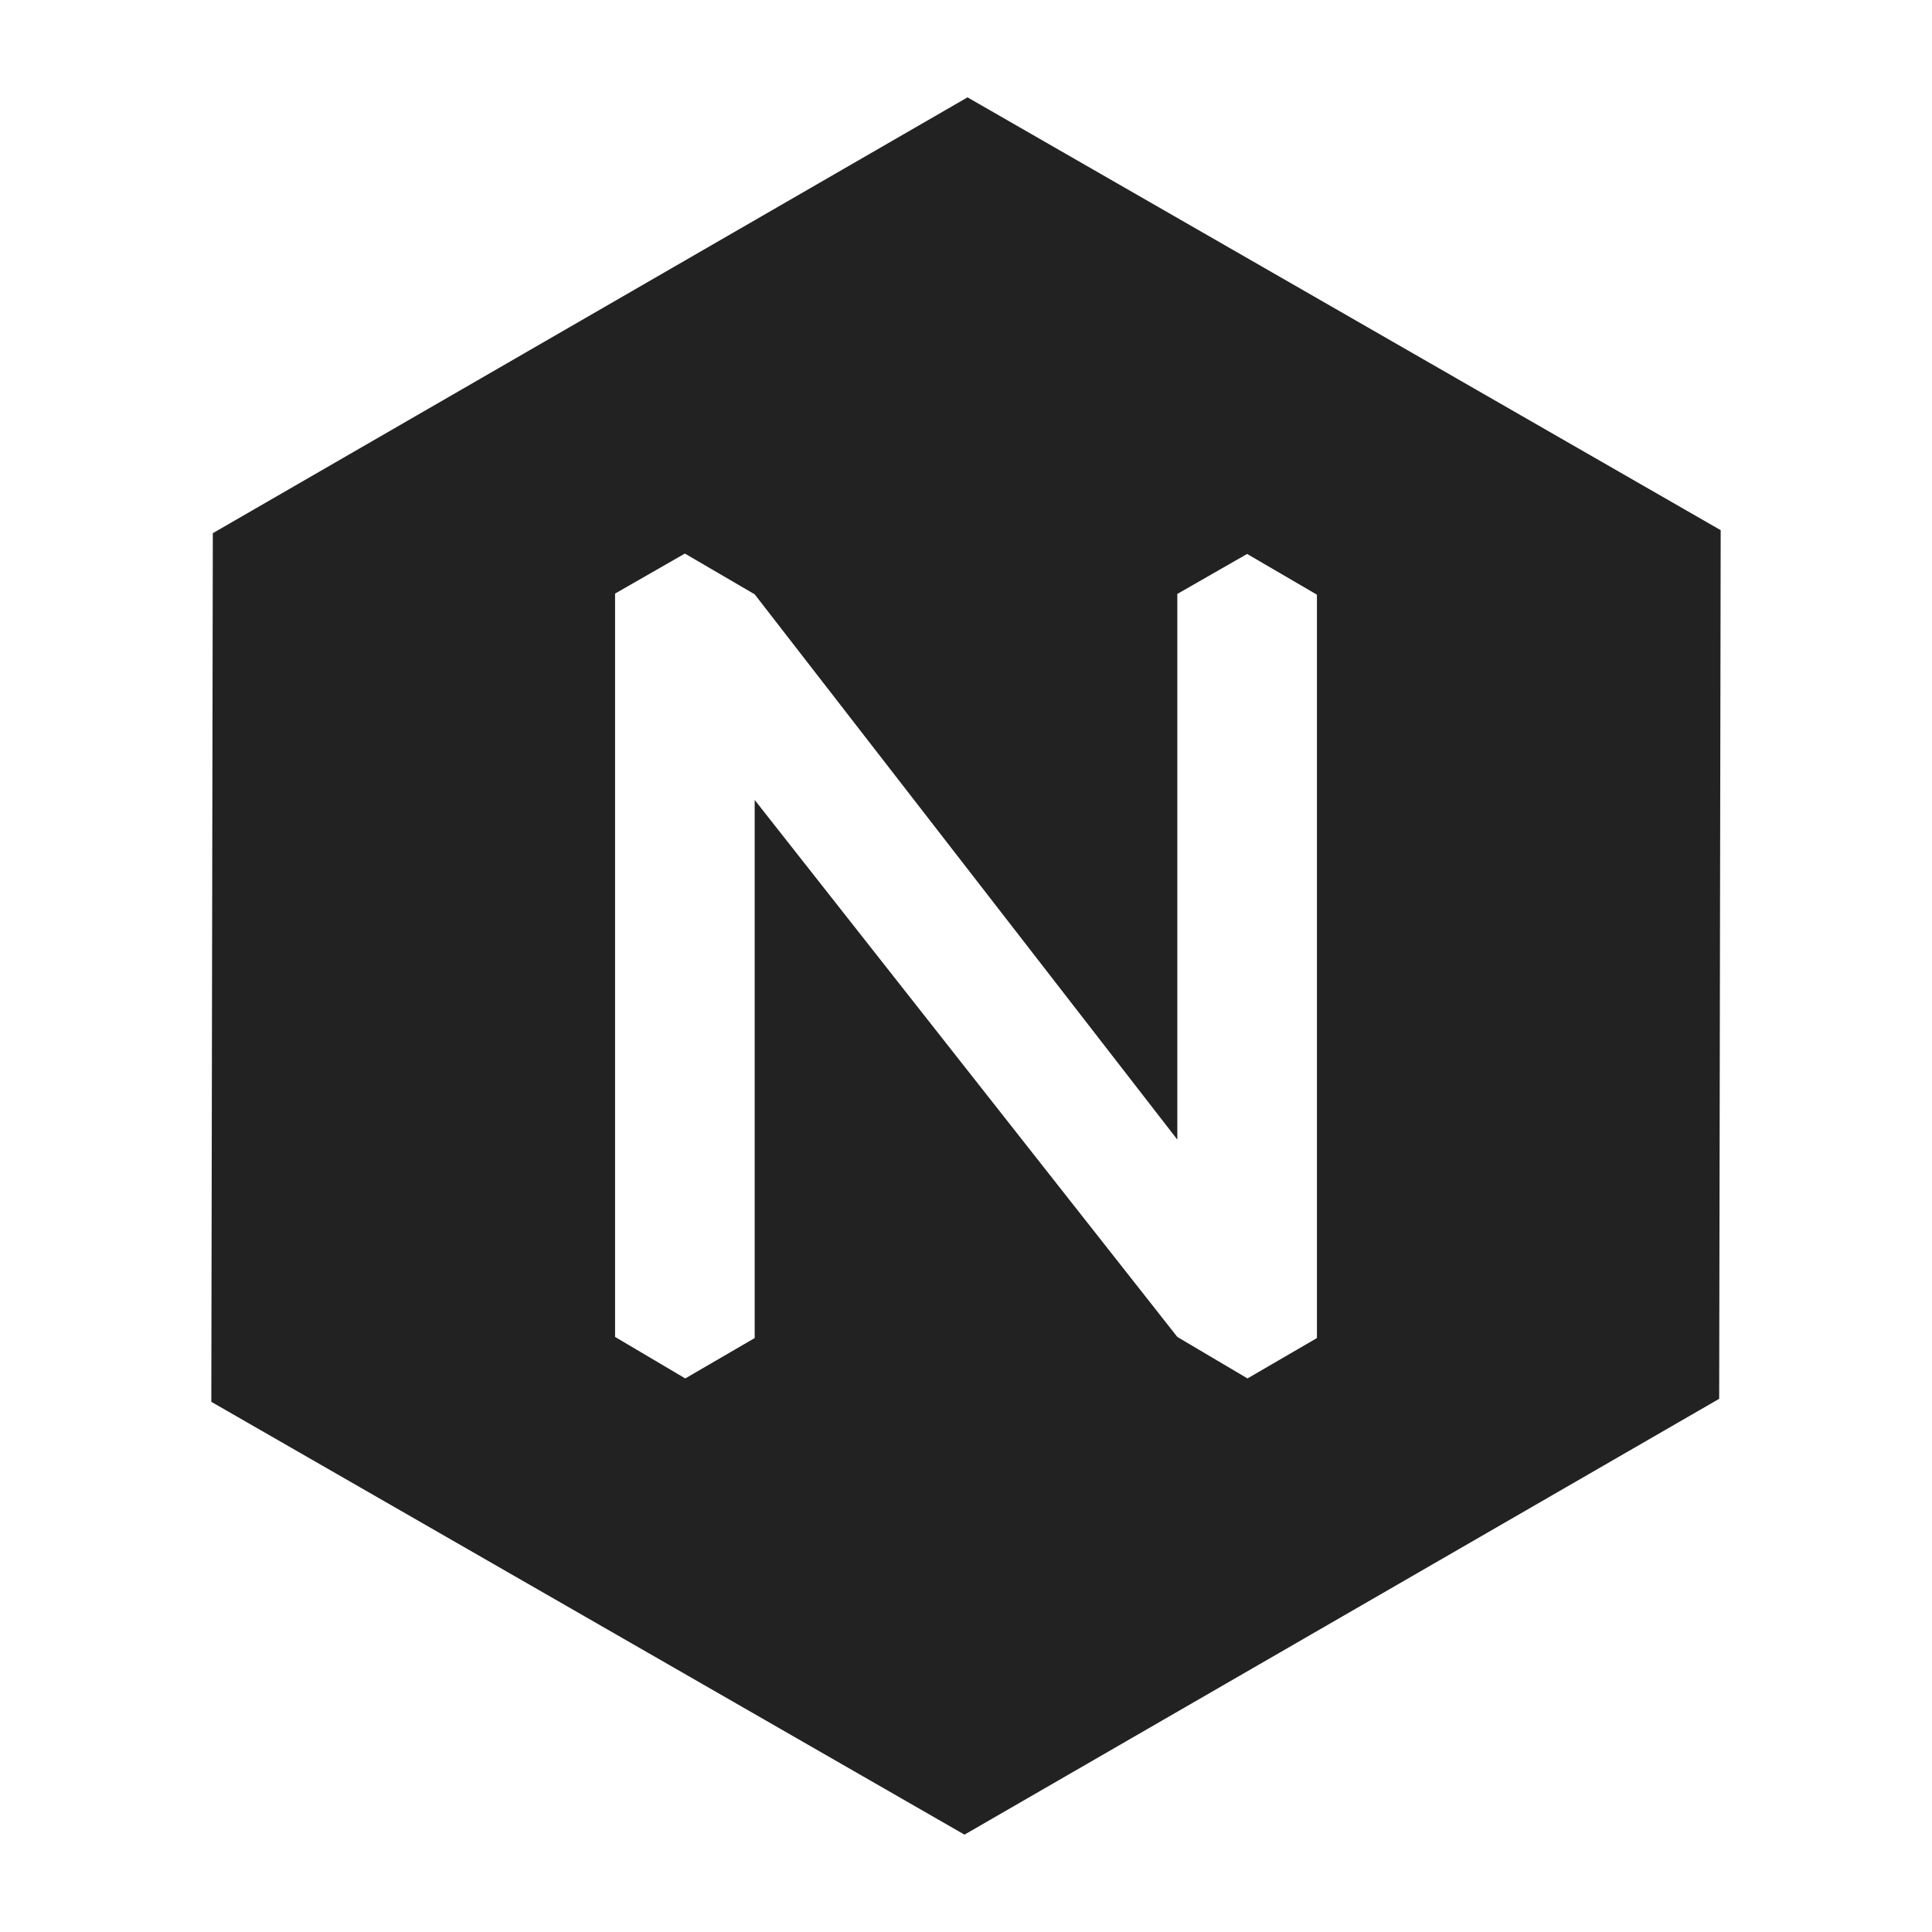
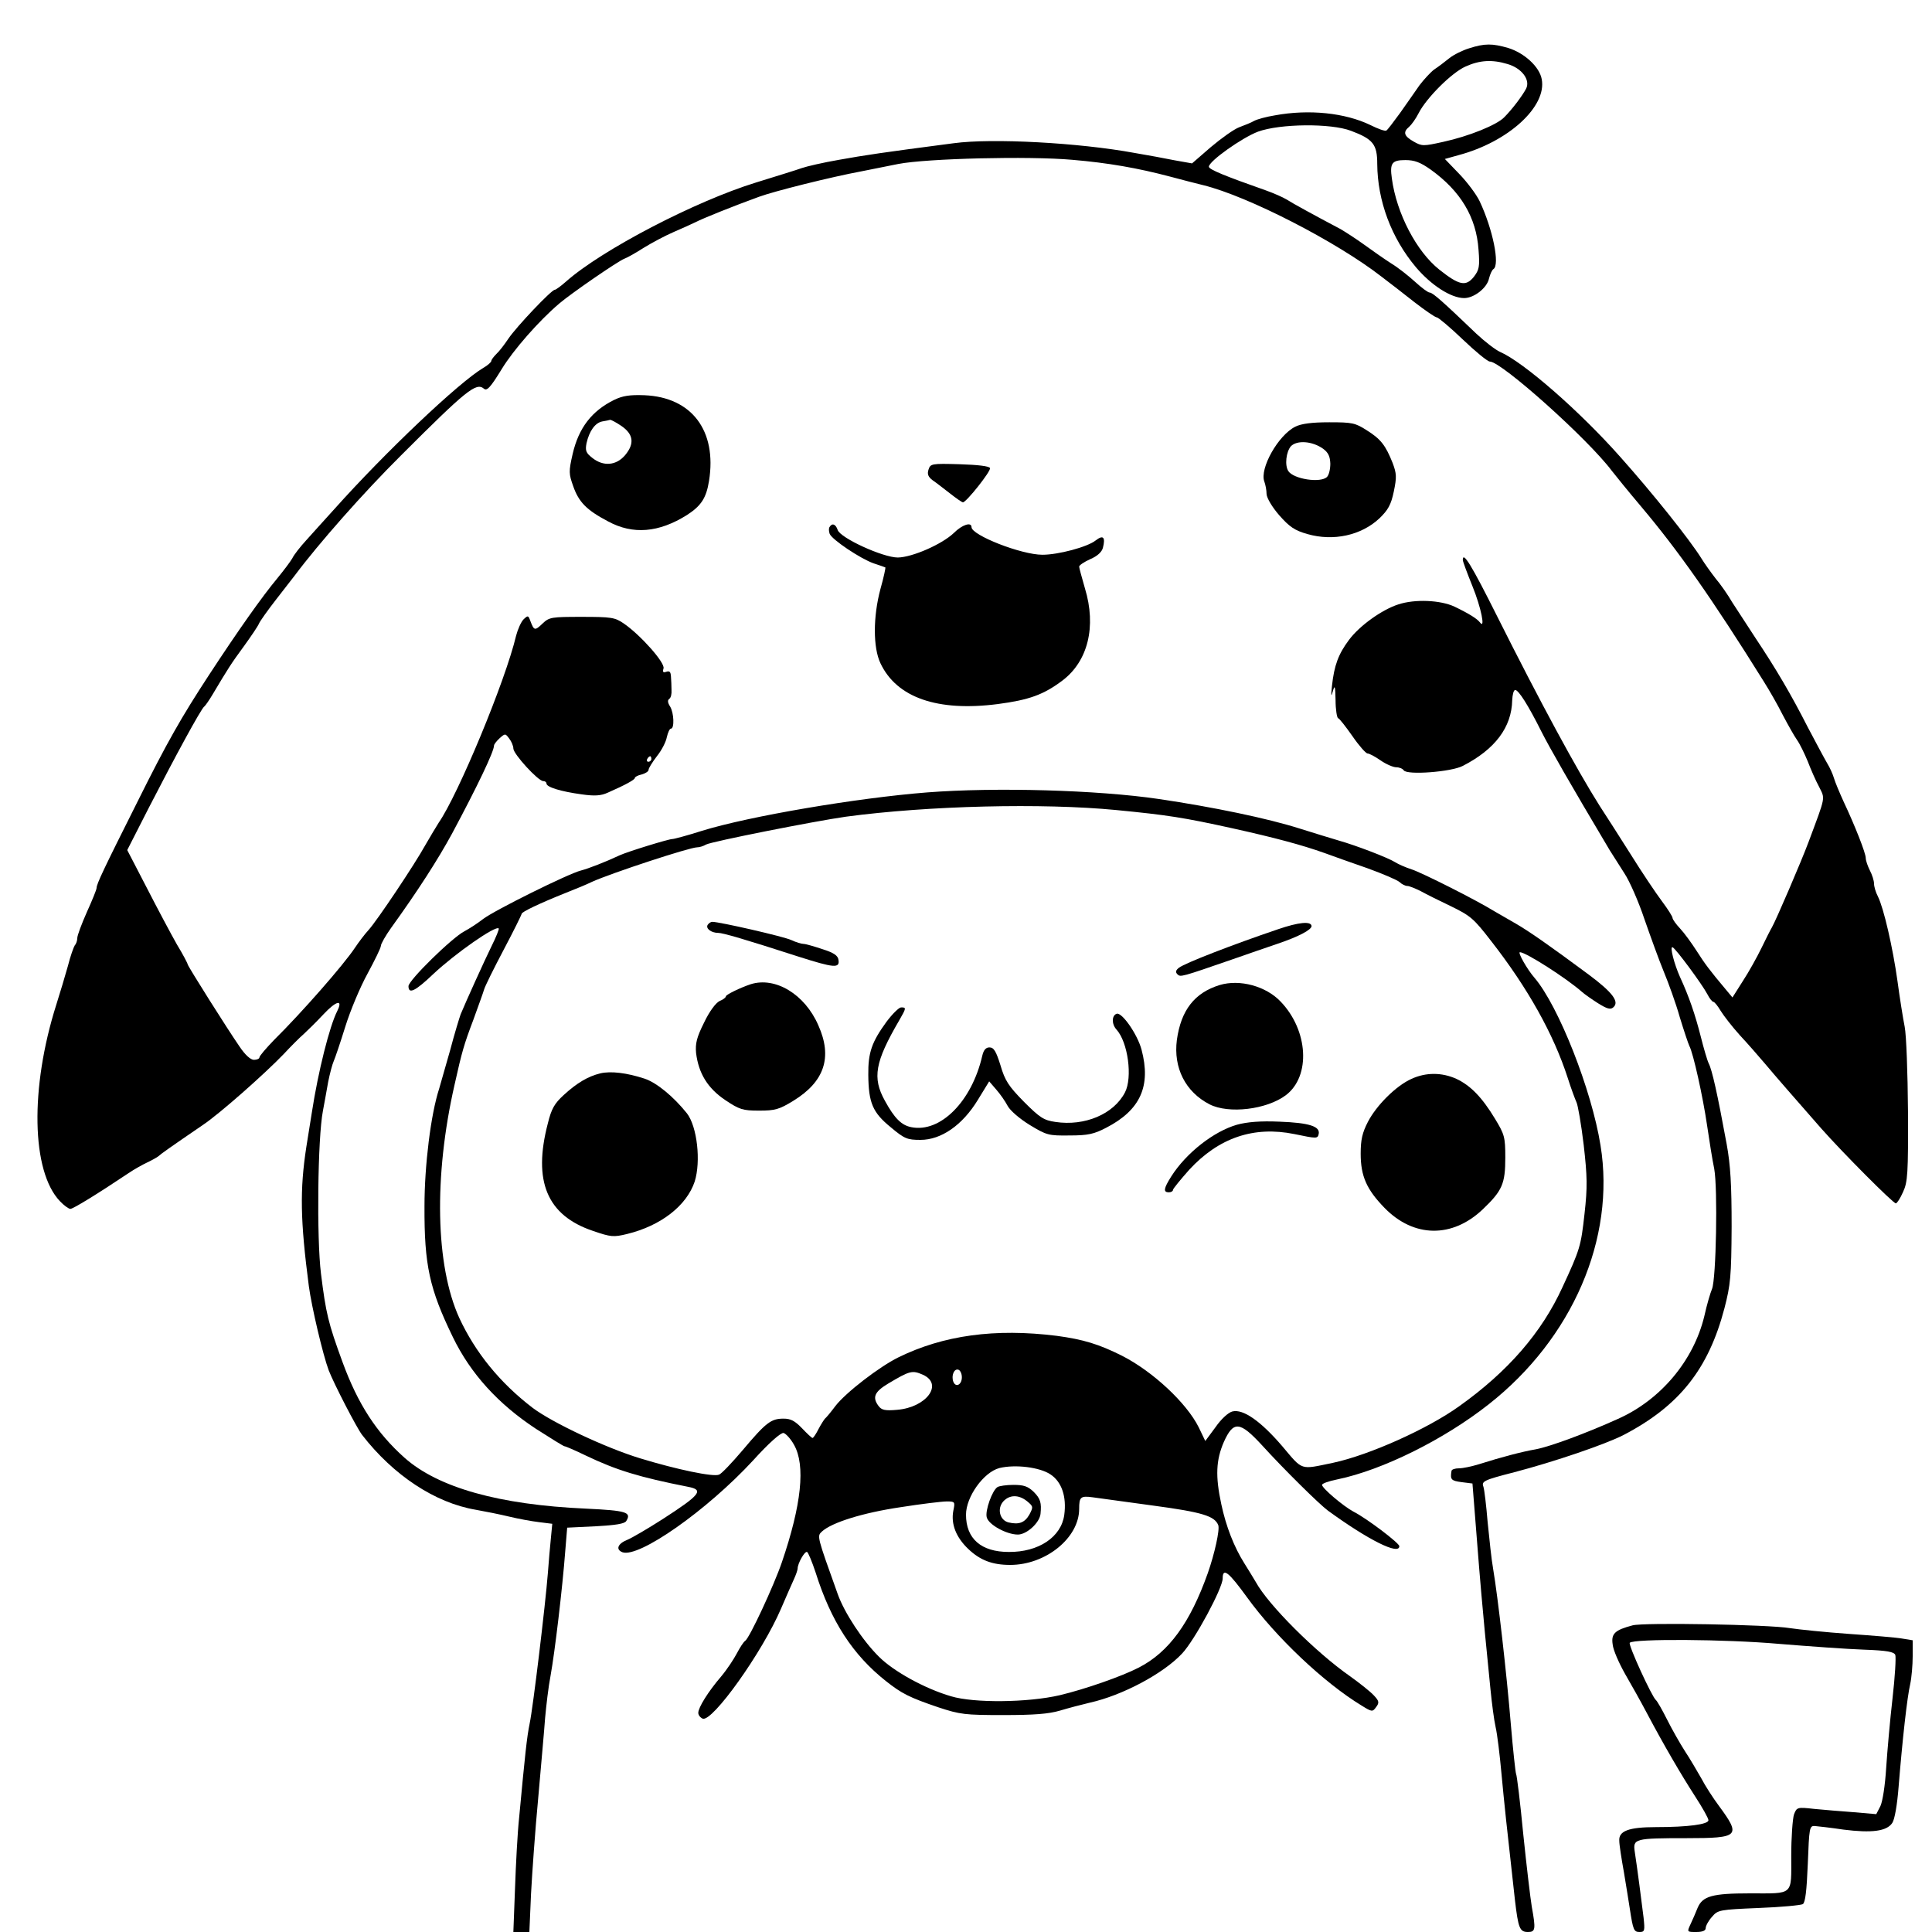
- <svg xmlns="http://www.w3.org/2000/svg" xml:space="preserve" enable-background="new 0 0 512 512" viewBox="0 0 512 512" height="512px" width="512px" y="0px" x="0px" id="NexT" version="1.1">
-   <defs id="defs3388" />
-   <path style="fill:#222222;fill-opacity:1" id="path3384" d="M 256.4,25.8 56.4,141.3 56,371.5 255.6,486.2 455.6,370.7 456,140.5 Z m 92.6,328.8 -18.4,10.7 -18.6,-11 0,0 -112,-142.3 0,142.6 -18.4,10.7 -18.6,-11 0,-197 18.5,-10.6 18.5,10.8 0,0 112,144.5 0,-144.6 18.5,-10.6 18.5,10.8 z" />
+ <svg xmlns="http://www.w3.org/2000/svg" version="1.0" width="700pt" height="700pt" viewBox="0 0 700 700" preserveAspectRatio="xMidYMid meet">
+   <g transform="translate(0,700) scale(0.1,-0.1)" fill="#000000" stroke="none">
+     <path d="M5323 6825 c-23 -7 -56 -23 -72 -36 -16 -13 -41 -32 -55 -41 -13 -10 -37 -36 -53 -57 -15 -22 -47 -67 -70 -100 -24 -33 -46 -62 -50 -64 -5 -3 -30 6 -58 20 -91 44 -222 58 -346 35 -31 -5 -64 -14 -75 -20 -10 -6 -35 -16 -54 -23 -19 -7 -65 -40 -103 -72 l-68 -59 -62 11 c-34 7 -100 19 -147 27 -201 37 -515 54 -655 35 -261 -34 -320 -43 -415 -60 -58 -10 -118 -24 -135 -30 -16 -6 -91 -29 -165 -52 -221 -68 -559 -244 -689 -359 -18 -16 -37 -30 -41 -30 -12 0 -139 -134 -168 -177 -14 -21 -33 -46 -44 -56 -10 -10 -18 -21 -18 -25 0 -4 -13 -16 -29 -25 -88 -52 -355 -305 -540 -512 -35 -38 -80 -89 -102 -113 -21 -23 -44 -52 -50 -65 -7 -12 -31 -44 -54 -72 -55 -66 -142 -189 -248 -351 -100 -153 -151 -242 -259 -459 -123 -245 -148 -298 -148 -312 0 -6 -16 -45 -35 -87 -19 -43 -35 -85 -35 -95 0 -9 -4 -21 -9 -26 -4 -6 -16 -39 -25 -75 -10 -36 -29 -99 -42 -140 -96 -303 -90 -604 13 -712 15 -16 32 -28 38 -28 10 0 98 54 210 129 22 15 53 32 68 39 15 7 33 17 40 22 11 10 42 32 162 114 60 40 225 186 293 257 26 28 58 60 72 72 13 12 46 44 72 72 46 49 72 56 50 12 -28 -55 -69 -218 -92 -367 -6 -36 -15 -92 -20 -125 -24 -156 -22 -267 9 -505 10 -75 51 -249 72 -305 19 -49 101 -208 121 -234 113 -146 264 -246 411 -271 34 -6 89 -17 122 -25 33 -8 82 -17 108 -20 l48 -6 -5 -52 c-3 -29 -8 -86 -11 -127 -9 -115 -54 -489 -66 -545 -10 -48 -17 -115 -38 -340 -6 -55 -12 -171 -15 -257 l-6 -158 29 0 29 0 6 138 c4 75 15 231 26 347 10 116 22 246 25 290 4 44 12 114 20 155 15 82 43 317 53 450 l7 85 103 5 c73 4 105 9 111 19 20 32 1 38 -147 45 -314 14 -534 76 -656 184 -101 90 -169 194 -225 347 -52 142 -60 176 -78 320 -16 129 -12 492 7 590 5 28 14 75 19 105 6 30 15 64 20 75 5 11 24 67 42 125 18 58 54 144 81 193 26 48 48 93 48 100 0 7 17 37 37 65 96 133 170 248 221 342 90 168 152 297 152 319 0 4 9 16 20 26 20 18 21 18 35 -1 8 -10 15 -27 15 -36 0 -20 90 -118 108 -118 7 0 12 -4 12 -9 0 -13 53 -29 127 -39 48 -7 71 -5 95 6 64 28 98 47 98 53 0 4 11 10 25 13 14 4 25 11 25 17 0 6 14 28 30 49 17 21 33 52 36 69 4 17 10 31 15 31 13 0 11 57 -3 80 -9 14 -10 23 -3 28 6 4 9 18 8 32 0 14 -1 36 -2 49 -1 17 -5 21 -17 17 -11 -4 -14 -1 -10 12 7 20 -84 122 -144 163 -32 22 -45 24 -152 24 -109 0 -118 -1 -142 -24 -28 -27 -31 -26 -44 8 -8 22 -9 22 -25 7 -9 -9 -21 -36 -27 -59 -39 -165 -210 -576 -280 -677 -9 -14 -31 -51 -49 -82 -38 -69 -175 -274 -206 -308 -13 -14 -35 -43 -49 -64 -42 -63 -192 -234 -293 -334 -29 -30 -53 -58 -53 -63 0 -5 -9 -9 -20 -9 -12 0 -32 18 -52 48 -43 62 -188 292 -188 298 0 3 -17 36 -39 72 -21 37 -70 129 -109 205 l-71 137 78 153 c93 181 190 360 201 367 4 3 18 23 31 45 56 94 66 110 113 174 26 36 51 73 54 81 3 8 32 49 64 90 32 41 62 80 66 85 86 115 248 299 385 435 237 237 272 265 300 242 11 -10 24 4 65 71 42 69 134 174 208 237 42 36 213 154 237 163 9 3 41 21 69 39 29 18 78 44 108 57 30 13 66 29 80 36 27 14 139 59 230 92 54 20 262 72 370 92 30 6 91 18 135 27 105 20 472 29 630 15 130 -11 238 -30 355 -61 41 -11 95 -25 120 -31 162 -40 483 -205 645 -331 28 -21 82 -63 120 -93 39 -30 75 -55 81 -55 5 0 48 -36 94 -80 46 -44 90 -80 98 -80 42 0 356 -281 442 -396 14 -18 61 -76 105 -128 135 -160 257 -333 446 -636 19 -30 50 -84 68 -120 19 -36 42 -77 52 -91 10 -14 27 -49 39 -78 11 -29 29 -70 41 -92 22 -45 25 -30 -38 -199 -26 -70 -119 -286 -133 -310 -5 -8 -22 -42 -38 -75 -16 -33 -46 -87 -67 -119 l-38 -60 -25 30 c-58 69 -75 92 -105 139 -18 28 -44 64 -59 80 -16 17 -28 34 -28 39 0 5 -17 32 -38 60 -21 28 -73 105 -114 171 -42 66 -92 145 -112 175 -84 133 -214 373 -372 688 -93 186 -124 236 -124 203 0 -5 16 -48 35 -95 31 -76 48 -159 27 -131 -10 13 -38 31 -92 57 -51 24 -144 28 -204 8 -59 -19 -140 -77 -178 -128 -39 -52 -54 -93 -62 -167 -4 -37 -3 -42 3 -20 7 25 9 20 10 -32 0 -34 5 -63 9 -65 5 -1 28 -31 52 -65 24 -35 49 -63 55 -63 6 0 27 -11 47 -25 20 -14 46 -25 57 -25 11 0 23 -5 27 -11 11 -18 172 -6 214 16 117 60 177 140 179 238 1 20 5 37 11 37 12 0 47 -55 95 -151 31 -61 103 -187 247 -429 12 -19 36 -57 54 -85 18 -27 51 -102 72 -165 22 -63 53 -149 70 -190 17 -41 44 -115 58 -165 15 -49 31 -97 35 -105 14 -26 49 -184 64 -287 8 -54 19 -125 26 -158 13 -72 7 -398 -8 -435 -6 -14 -19 -58 -28 -99 -39 -161 -158 -303 -313 -372 -115 -52 -245 -100 -297 -110 -52 -9 -127 -29 -206 -54 -26 -8 -58 -15 -73 -15 -14 0 -27 -4 -27 -10 -5 -31 -1 -35 36 -40 l40 -5 17 -215 c9 -118 22 -264 28 -325 6 -60 15 -152 20 -203 5 -51 13 -114 19 -140 6 -26 15 -101 21 -167 10 -107 18 -184 49 -460 12 -101 17 -115 47 -115 27 0 29 9 14 91 -5 30 -19 148 -31 264 -11 115 -23 213 -26 218 -2 4 -11 85 -19 180 -15 182 -47 462 -64 562 -6 33 -14 110 -20 170 -5 61 -12 118 -15 127 -8 21 -1 25 112 54 145 38 330 101 396 135 201 105 307 238 365 459 22 85 25 115 26 295 0 153 -4 223 -18 300 -34 185 -53 269 -65 292 -5 10 -18 54 -29 98 -20 79 -43 146 -75 215 -21 47 -38 112 -27 108 11 -4 107 -134 126 -170 8 -16 18 -28 22 -28 4 0 16 -15 26 -32 11 -18 42 -58 70 -89 28 -30 69 -77 91 -103 41 -49 105 -122 204 -235 76 -86 260 -271 270 -271 4 0 16 18 26 41 17 36 19 68 18 292 -1 139 -6 277 -12 307 -6 30 -18 105 -26 165 -17 122 -50 265 -71 307 -8 15 -14 36 -14 46 0 11 -7 33 -15 48 -8 16 -15 36 -15 45 0 18 -39 117 -80 204 -15 33 -31 71 -35 85 -4 14 -15 39 -25 55 -10 17 -41 75 -70 130 -61 120 -116 213 -190 324 -30 46 -68 104 -84 129 -15 26 -42 65 -60 86 -17 22 -40 54 -51 72 -42 68 -178 238 -294 368 -148 167 -351 344 -436 381 -16 7 -55 37 -86 66 -119 114 -158 149 -169 149 -6 0 -29 17 -53 39 -23 21 -62 52 -87 67 -25 16 -69 47 -98 68 -29 21 -68 46 -85 56 -93 49 -175 94 -195 107 -13 8 -47 23 -75 33 -148 52 -207 76 -207 86 0 20 120 105 178 127 80 29 264 31 337 3 80 -30 95 -49 95 -120 1 -134 51 -268 140 -374 55 -65 127 -112 175 -112 36 0 83 37 90 71 4 16 11 31 16 34 24 15 -2 144 -50 246 -12 25 -45 69 -74 99 l-52 54 50 14 c180 48 320 176 301 275 -8 45 -63 95 -121 113 -58 17 -86 17 -142 -1z m139 -57 c52 -15 84 -58 67 -90 -14 -26 -50 -74 -79 -103 -27 -28 -129 -69 -221 -89 -72 -16 -77 -16 -107 1 -35 20 -40 34 -16 54 8 7 24 29 34 49 28 55 120 147 170 169 51 23 96 26 152 9z m-279 -382 c109 -78 166 -173 174 -291 5 -62 2 -73 -17 -98 -29 -36 -53 -31 -125 26 -83 66 -155 204 -172 330 -8 56 0 67 49 67 33 0 54 -8 91 -34z m-2823 -2136 c0 -5 -5 -10 -11 -10 -5 0 -7 5 -4 10 3 6 8 10 11 10 2 0 4 -4 4 -10z" />
+     <path d="M2225 5551 c-81 -40 -128 -101 -150 -195 -15 -65 -14 -73 2 -118 20 -57 48 -86 126 -127 90 -49 184 -41 286 23 51 33 70 61 80 124 29 182 -63 303 -234 310 -54 2 -79 -2 -110 -17z m26 -94 c44 -30 49 -64 14 -106 -32 -38 -79 -42 -119 -10 -23 18 -26 26 -21 53 10 44 31 74 57 79 13 2 26 5 29 6 3 0 21 -9 40 -22z" />
+     <path d="M4693 5454 c-62 -31 -130 -152 -112 -199 4 -11 8 -31 8 -45 1 -15 20 -47 46 -77 37 -42 56 -55 102 -68 94 -27 195 -5 261 57 31 30 42 49 52 97 11 53 10 65 -4 103 -26 65 -43 87 -94 119 -42 27 -53 29 -136 29 -63 0 -101 -5 -123 -16z m101 -80 c19 -14 25 -28 26 -54 0 -20 -5 -41 -12 -48 -23 -23 -121 -8 -140 21 -14 21 -8 70 9 90 22 23 78 19 117 -9z" />
+     <path d="M3364 5298 c-5 -16 -1 -26 15 -38 12 -8 40 -30 62 -47 23 -18 44 -33 48 -33 12 0 102 113 98 124 -2 7 -44 12 -110 14 -102 3 -106 2 -113 -20z" />
+     <path d="M3006 5091 c-4 -5 -3 -16 0 -25 8 -21 111 -90 159 -107 22 -7 41 -14 43 -15 1 -1 -6 -36 -18 -78 -27 -101 -27 -212 0 -269 59 -125 207 -176 425 -148 114 15 166 34 234 85 93 70 124 196 82 334 -11 39 -21 74 -21 79 0 5 18 17 40 27 26 11 42 26 46 41 10 39 1 48 -26 27 -30 -24 -136 -52 -193 -52 -77 0 -257 71 -257 100 0 20 -34 9 -64 -21 -43 -41 -150 -88 -203 -89 -54 0 -209 71 -218 100 -7 21 -20 26 -29 11z" />
+     <path d="M3360 4129 c-255 -20 -644 -86 -816 -139 -53 -17 -102 -30 -108 -30 -14 0 -163 -46 -191 -59 -51 -24 -113 -48 -140 -55 -45 -11 -315 -145 -355 -176 -19 -15 -50 -35 -67 -44 -45 -23 -203 -178 -203 -199 0 -30 24 -19 90 44 80 75 226 177 237 165 2 -2 -9 -30 -25 -62 -27 -55 -94 -203 -113 -249 -4 -11 -22 -69 -38 -130 -17 -60 -35 -123 -40 -140 -30 -92 -53 -277 -53 -425 -1 -214 18 -300 103 -475 64 -132 164 -242 301 -332 53 -34 100 -63 103 -63 4 0 39 -15 78 -34 111 -53 193 -78 370 -113 58 -11 46 -28 -92 -117 -53 -34 -111 -68 -128 -75 -35 -14 -43 -35 -18 -45 59 -22 306 151 474 333 56 62 100 101 110 99 8 -2 26 -21 38 -43 42 -74 27 -217 -44 -425 -29 -85 -118 -276 -133 -285 -6 -4 -19 -24 -30 -45 -11 -21 -36 -59 -57 -84 -48 -56 -83 -113 -83 -132 0 -8 7 -17 16 -21 35 -13 216 240 284 399 17 40 38 87 46 105 8 17 14 35 14 40 0 18 25 63 34 60 4 -1 18 -35 31 -74 56 -178 135 -299 255 -394 57 -45 84 -59 190 -95 79 -26 96 -28 235 -28 111 0 164 4 205 16 30 9 79 22 109 29 117 26 266 105 334 178 46 49 147 237 147 272 0 41 22 23 88 -68 104 -144 279 -310 416 -393 37 -23 39 -23 52 -5 12 16 11 22 -9 43 -12 13 -51 44 -86 69 -123 86 -295 257 -341 341 -9 15 -27 45 -41 67 -38 60 -67 135 -84 215 -22 102 -19 160 9 225 35 78 58 76 139 -12 81 -89 207 -213 238 -236 147 -107 259 -163 259 -129 0 11 -117 100 -166 125 -36 19 -114 85 -114 97 0 5 25 14 56 20 164 34 387 145 548 272 303 238 460 601 405 938 -32 201 -152 505 -239 607 -27 31 -62 93 -53 93 21 0 167 -93 225 -144 10 -9 36 -27 58 -41 32 -20 45 -24 55 -15 24 20 -3 55 -89 119 -147 109 -215 156 -263 184 -26 15 -61 35 -78 45 -68 42 -263 140 -300 152 -22 7 -49 19 -60 26 -25 16 -142 61 -206 79 -25 7 -88 27 -140 43 -116 37 -314 78 -510 107 -224 33 -592 43 -839 24z m685 -64 c185 -18 243 -27 420 -66 153 -34 251 -60 335 -90 30 -11 100 -36 155 -55 55 -20 107 -42 116 -50 8 -8 21 -14 28 -14 7 0 29 -9 49 -19 20 -11 68 -35 106 -53 74 -36 85 -45 149 -128 132 -169 226 -337 277 -495 12 -38 27 -78 32 -89 5 -10 17 -79 26 -154 13 -115 14 -152 3 -250 -13 -117 -16 -128 -80 -266 -75 -164 -197 -305 -374 -431 -114 -82 -326 -177 -457 -205 -121 -25 -108 -30 -184 60 -78 91 -142 136 -181 126 -15 -4 -41 -28 -61 -57 l-37 -50 -24 50 c-44 88 -166 202 -278 259 -84 42 -140 59 -236 72 -224 28 -411 2 -574 -78 -69 -34 -190 -127 -228 -176 -17 -23 -34 -43 -38 -46 -3 -3 -14 -20 -23 -37 -9 -18 -19 -33 -22 -33 -3 0 -20 16 -38 35 -26 27 -41 35 -67 35 -45 0 -63 -13 -148 -114 -39 -46 -78 -87 -86 -89 -21 -9 -154 19 -285 59 -125 38 -318 129 -390 183 -119 91 -208 201 -266 326 -86 189 -93 512 -17 845 27 121 34 145 68 235 18 50 36 99 39 110 3 11 35 76 71 144 36 68 65 127 65 130 0 7 65 38 160 76 36 14 79 32 95 40 71 32 354 125 381 125 8 0 22 4 32 10 20 11 394 85 507 101 299 40 712 50 980 24z m-560 -2055 c0 -27 -22 -39 -31 -16 -8 22 3 49 19 43 6 -2 12 -14 12 -27z m-141 9 c75 -34 13 -118 -93 -127 -44 -4 -57 -1 -68 14 -23 31 -15 51 35 81 79 47 87 49 126 32z m462 -361 c41 -27 59 -81 50 -147 -11 -80 -93 -135 -201 -134 -100 0 -155 48 -155 135 0 65 64 154 121 169 58 14 146 3 185 -23z m372 -113 c179 -24 223 -38 236 -71 6 -16 -13 -103 -38 -174 -64 -180 -141 -286 -250 -342 -62 -32 -194 -78 -286 -100 -116 -27 -311 -29 -394 -4 -96 28 -209 91 -261 143 -59 58 -126 160 -150 228 -76 212 -75 209 -57 226 36 33 149 68 284 88 76 12 151 21 168 21 30 0 31 -1 24 -34 -9 -48 10 -96 54 -138 43 -41 87 -58 152 -58 129 0 250 98 250 203 0 43 5 48 49 42 20 -3 118 -16 219 -30z" />
+     <path d="M2564 3649 c-8 -13 13 -29 38 -29 17 0 96 -23 291 -86 129 -41 150 -43 145 -12 -2 16 -17 26 -58 39 -30 10 -61 19 -68 19 -8 0 -28 6 -45 14 -28 13 -260 66 -286 66 -6 0 -13 -5 -17 -11z" />
+     <path d="M4630 3633 c-168 -57 -335 -122 -358 -139 -12 -9 -14 -16 -6 -24 11 -11 14 -10 199 54 55 19 129 45 165 57 77 26 123 51 122 64 -2 18 -46 14 -122 -12z" />
+     <path d="M2720 3434 c-39 -13 -90 -38 -90 -44 0 -4 -10 -12 -23 -17 -14 -7 -37 -38 -56 -78 -27 -54 -32 -76 -29 -110 9 -74 42 -128 106 -171 51 -34 63 -38 122 -38 58 0 73 4 125 36 112 69 142 157 90 273 -49 113 -156 177 -245 149z" />
+     <path d="M4419 3431 c-91 -28 -140 -91 -155 -199 -13 -101 31 -188 118 -233 70 -36 208 -19 277 33 91 69 81 235 -19 339 -53 56 -148 82 -221 60z" />
+     <path d="M3212 3298 c-53 -73 -67 -111 -66 -193 1 -101 16 -136 81 -189 50 -42 60 -46 108 -46 75 0 152 53 208 145 l41 67 25 -29 c15 -17 33 -43 42 -60 9 -17 44 -47 80 -69 61 -37 68 -39 144 -38 67 0 89 5 133 28 124 64 163 151 128 283 -15 56 -71 136 -90 130 -18 -6 -19 -37 -1 -57 42 -46 59 -174 31 -228 -41 -79 -146 -123 -252 -107 -42 6 -56 15 -114 73 -56 57 -69 77 -85 132 -16 51 -24 65 -40 65 -13 0 -21 -9 -26 -30 -38 -166 -152 -280 -257 -259 -36 7 -61 32 -96 96 -46 83 -36 140 52 291 26 45 26 47 7 47 -8 0 -32 -24 -53 -52z" />
+     <path d="M2175 3111 c-45 -11 -85 -35 -132 -78 -34 -31 -45 -50 -58 -103 -55 -210 -3 -334 164 -390 64 -22 74 -23 123 -11 123 30 216 103 245 190 23 73 9 199 -28 247 -48 60 -109 111 -154 126 -64 21 -122 28 -160 19z" />
+     <path d="M5114 3091 c-56 -25 -127 -96 -158 -156 -20 -39 -26 -64 -26 -115 0 -82 22 -130 86 -196 106 -109 246 -111 357 -5 70 67 81 92 81 187 0 74 -3 84 -37 140 -47 78 -89 121 -140 145 -53 24 -111 24 -163 0z" />
+     <path d="M4482 2925 c-84 -24 -184 -102 -238 -187 -28 -44 -30 -58 -9 -58 8 0 15 4 15 9 0 4 27 37 59 73 107 116 234 159 381 129 82 -17 84 -17 88 1 5 27 -35 40 -142 44 -70 3 -117 -1 -154 -11z" />
+     <path d="M3614 1612 c-19 -12 -45 -85 -39 -109 6 -27 72 -63 113 -63 32 0 79 43 82 75 4 40 0 55 -25 80 -21 20 -36 25 -73 25 -26 0 -52 -4 -58 -8z m107 -51 c23 -19 23 -21 9 -48 -17 -30 -38 -38 -76 -29 -32 8 -42 50 -19 76 23 25 56 25 86 1z" />
+     <path d="M5915 1111 c-64 -17 -78 -30 -72 -69 2 -21 23 -68 45 -107 22 -38 58 -102 79 -142 62 -117 124 -223 175 -302 26 -40 48 -79 48 -86 0 -15 -74 -25 -190 -25 -99 0 -136 -14 -133 -50 0 -14 8 -65 17 -115 8 -50 18 -108 21 -130 12 -79 15 -85 36 -85 18 0 19 5 14 52 -7 57 -23 181 -32 239 -7 47 0 49 188 49 191 0 198 7 117 117 -21 28 -50 73 -64 100 -15 26 -41 71 -59 98 -18 28 -47 79 -65 115 -18 36 -36 67 -40 70 -14 10 -102 202 -95 208 15 15 347 13 540 -4 110 -9 249 -19 308 -21 85 -3 109 -8 114 -19 3 -9 -1 -79 -10 -157 -9 -78 -19 -191 -23 -252 -4 -65 -13 -122 -21 -139 l-15 -29 -81 7 c-45 3 -110 9 -144 12 -61 7 -63 6 -73 -20 -5 -15 -10 -83 -10 -150 0 -146 11 -136 -150 -136 -136 0 -171 -10 -189 -52 -7 -18 -19 -45 -26 -60 -13 -28 -13 -28 21 -28 23 0 34 5 34 14 0 8 10 27 23 41 21 25 27 26 169 32 81 3 153 10 160 14 9 6 14 48 18 146 5 130 6 138 25 137 11 -1 58 -6 104 -13 103 -13 157 -6 177 24 9 13 18 67 23 131 14 173 31 325 42 372 5 23 9 69 9 101 l0 58 -37 6 c-21 4 -108 11 -193 17 -85 6 -182 16 -215 21 -76 13 -530 21 -570 10z" />
+   </g>
</svg>
